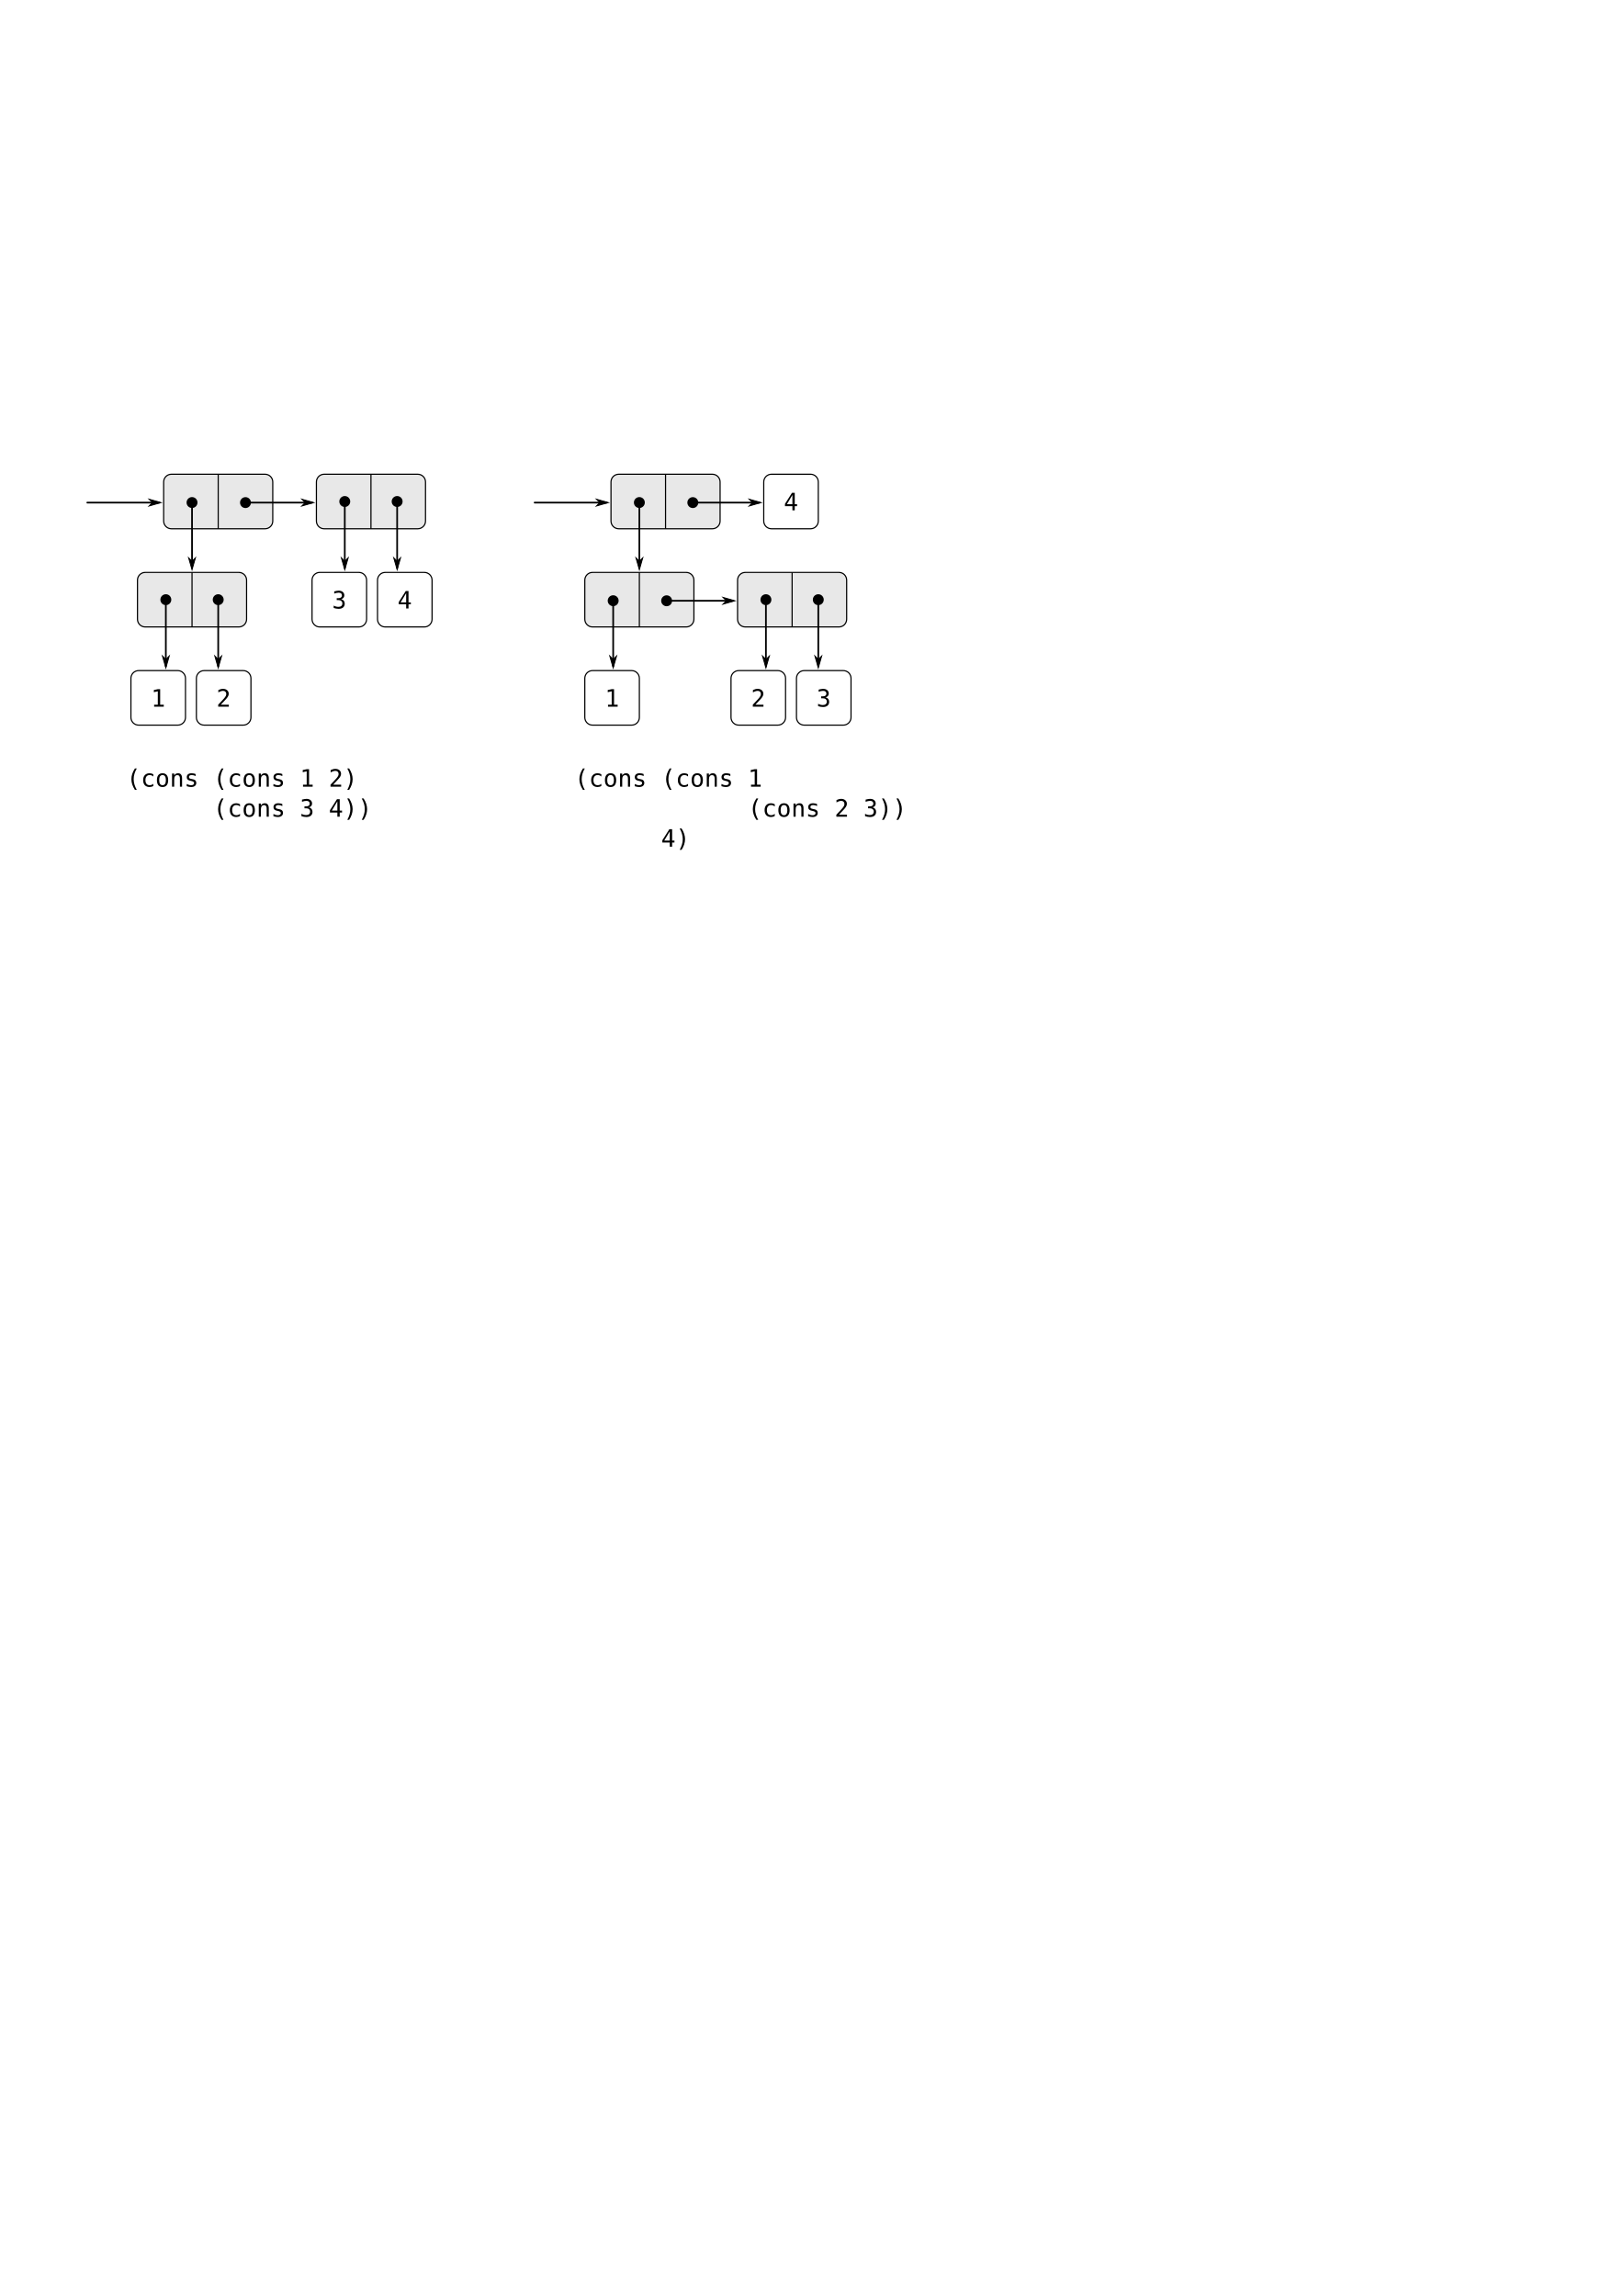
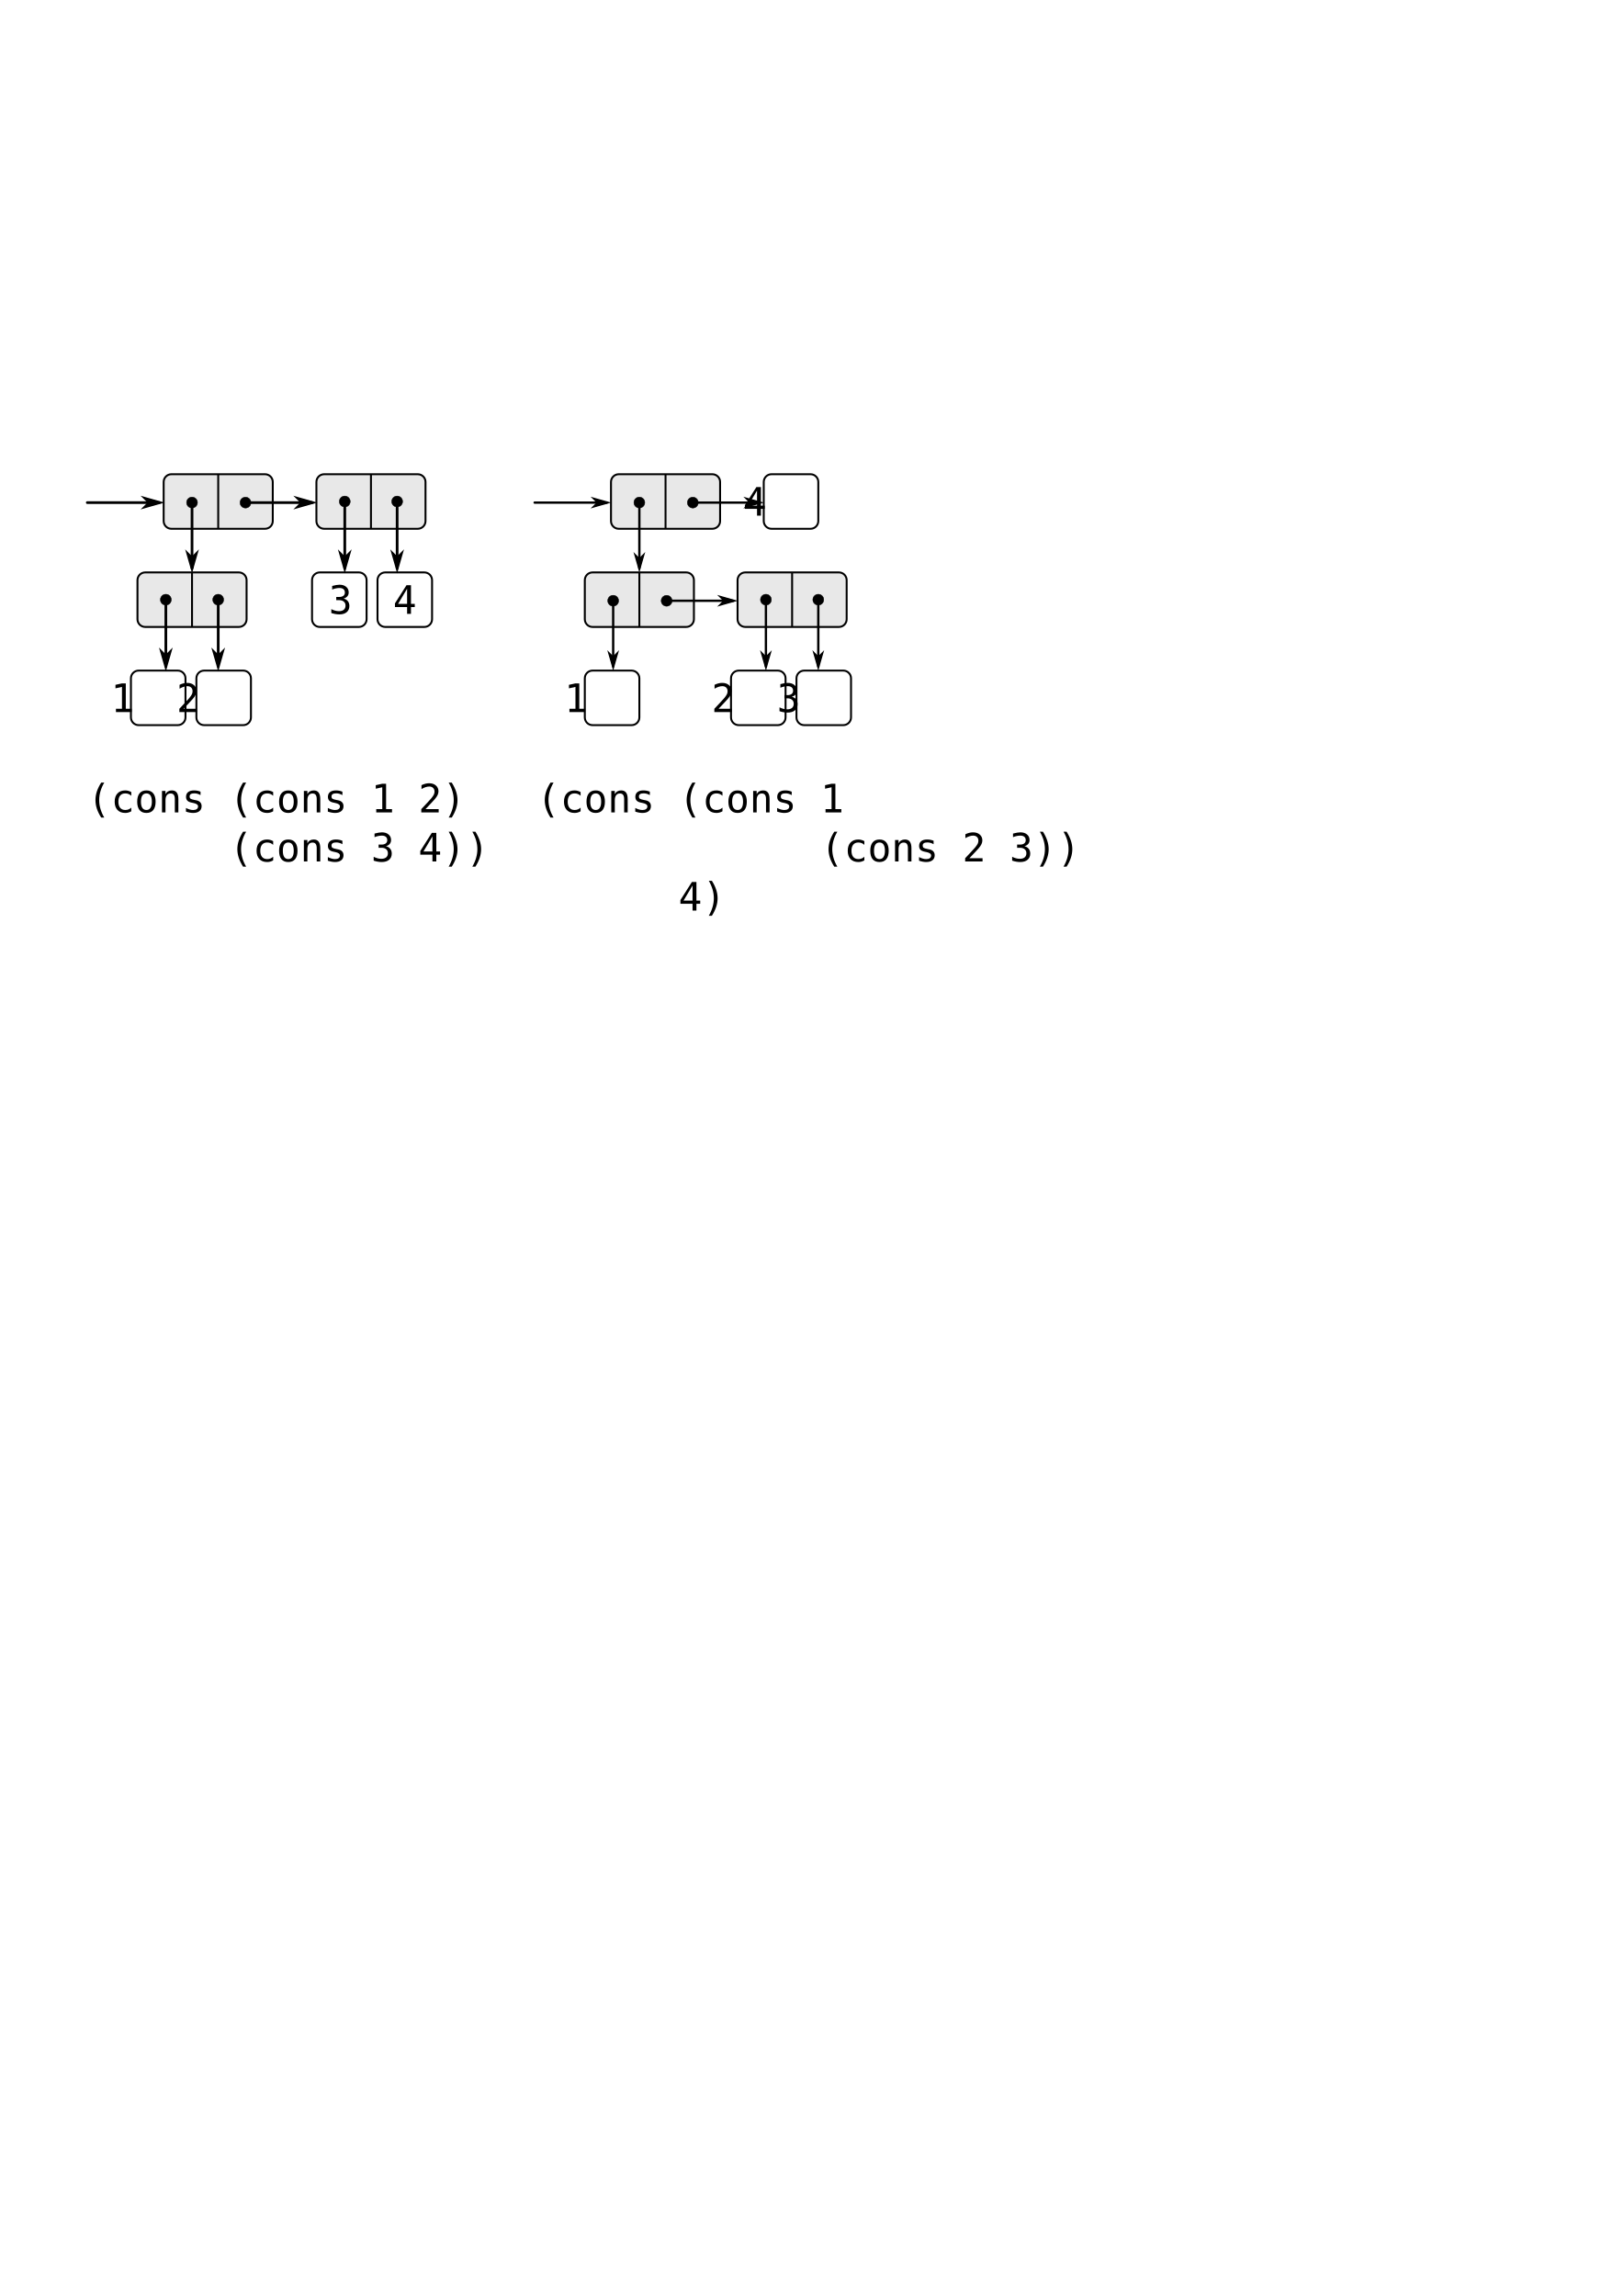
<svg xmlns="http://www.w3.org/2000/svg" width="744.094" height="1052.362" id="svg2" version="1.1" style="display:inline">
  <defs id="defs4">
    <marker orient="auto" refY="0" refX="0" id="Arrow1Mstart" style="overflow:visible">
      <path id="path4565" d="M 0,0 5,-5 -12.5,0 5,5 0,0 z" style="fill-rule:evenodd;stroke:#000000;stroke-width:1pt;marker-start:none" transform="matrix(0.4,0,0,0.4,4,0)" />
    </marker>
    <marker orient="auto" refY="0" refX="0" id="Arrow1Lstart" style="overflow:visible">
      <path id="path4559" d="M 0,0 5,-5 -12.5,0 5,5 0,0 z" style="fill-rule:evenodd;stroke:#000000;stroke-width:1pt;marker-start:none" transform="matrix(0.8,0,0,0.8,10,0)" />
    </marker>
    <marker orient="auto" refY="0" refX="0" id="Arrow1Mstart-0" style="overflow:visible">
      <path id="path4565-7" d="M 0,0 5,-5 -12.5,0 5,5 0,0 z" style="fill-rule:evenodd;stroke:#000000;stroke-width:1pt;marker-start:none" transform="matrix(0.4,0,0,0.4,4,0)" />
    </marker>
    <marker orient="auto" refY="0" refX="0" id="Arrow1Mstart-9" style="overflow:visible">
      <path id="path4565-6" d="M 0,0 5,-5 -12.5,0 5,5 0,0 z" style="fill-rule:evenodd;stroke:#000000;stroke-width:1pt;marker-start:none" transform="matrix(0.4,0,0,0.4,4,0)" />
    </marker>
    <marker orient="auto" refY="0" refX="0" id="Arrow1Mstart-2" style="overflow:visible">
      <path id="path4565-4" d="M 0,0 5,-5 -12.5,0 5,5 0,0 z" style="fill-rule:evenodd;stroke:#000000;stroke-width:1pt;marker-start:none" transform="matrix(0.4,0,0,0.4,4,0)" />
    </marker>
    <marker orient="auto" refY="0" refX="0" id="Arrow1Mstart-3" style="overflow:visible">
      <path id="path4565-2" d="M 0,0 5,-5 -12.5,0 5,5 0,0 z" style="fill-rule:evenodd;stroke:#000000;stroke-width:1pt;marker-start:none" transform="matrix(0.4,0,0,0.4,4,0)" />
    </marker>
    <marker orient="auto" refY="0" refX="0" id="marker3340" style="overflow:visible">
      <path id="path3342" d="M 0,0 5,-5 -12.5,0 5,5 0,0 z" style="fill-rule:evenodd;stroke:#000000;stroke-width:1pt;marker-start:none" transform="matrix(0.4,0,0,0.4,4,0)" />
    </marker>
    <marker orient="auto" refY="0" refX="0" id="marker3344" style="overflow:visible">
      <path id="path3346" d="M 0,0 5,-5 -12.5,0 5,5 0,0 z" style="fill-rule:evenodd;stroke:#000000;stroke-width:1pt;marker-start:none" transform="matrix(0.4,0,0,0.4,4,0)" />
    </marker>
    <marker orient="auto" refY="0" refX="0" id="Arrow1Mstart-6" style="overflow:visible">
      <path id="path4565-9" d="M 0,0 5,-5 -12.5,0 5,5 0,0 z" style="fill-rule:evenodd;stroke:#000000;stroke-width:1pt;marker-start:none" transform="matrix(0.4,0,0,0.4,4,0)" />
    </marker>
    <marker orient="auto" refY="0" refX="0" id="marker3411" style="overflow:visible">
      <path id="path3413" d="M 0,0 5,-5 -12.5,0 5,5 0,0 z" style="fill-rule:evenodd;stroke:#000000;stroke-width:1pt;marker-start:none" transform="matrix(0.4,0,0,0.4,4,0)" />
    </marker>
    <marker orient="auto" refY="0" refX="0" id="marker3415" style="overflow:visible">
      <path id="path3417" d="M 0,0 5,-5 -12.5,0 5,5 0,0 z" style="fill-rule:evenodd;stroke:#000000;stroke-width:1pt;marker-start:none" transform="matrix(0.4,0,0,0.4,4,0)" />
    </marker>
    <marker orient="auto" refY="0" refX="0" id="Arrow1Mstart-8" style="overflow:visible">
      <path id="path4565-95" d="M 0,0 5,-5 -12.5,0 5,5 0,0 z" style="fill-rule:evenodd;stroke:#000000;stroke-width:1pt;marker-start:none" transform="matrix(0.4,0,0,0.4,4,0)" />
    </marker>
    <marker orient="auto" refY="0" refX="0" id="marker3505" style="overflow:visible">
      <path id="path3507" d="M 0,0 5,-5 -12.5,0 5,5 0,0 z" style="fill-rule:evenodd;stroke:#000000;stroke-width:1pt;marker-start:none" transform="matrix(0.4,0,0,0.4,4,0)" />
    </marker>
    <marker orient="auto" refY="0" refX="0" id="marker3509" style="overflow:visible">
      <path id="path3511" d="M 0,0 5,-5 -12.5,0 5,5 0,0 z" style="fill-rule:evenodd;stroke:#000000;stroke-width:1pt;marker-start:none" transform="matrix(0.4,0,0,0.4,4,0)" />
    </marker>
    <marker orient="auto" refY="0" refX="0" id="Arrow1Mstart-88" style="overflow:visible">
      <path id="path4565-45" d="M 0,0 5,-5 -12.5,0 5,5 0,0 z" style="fill-rule:evenodd;stroke:#000000;stroke-width:1pt;marker-start:none" transform="matrix(0.4,0,0,0.4,4,0)" />
    </marker>
    <marker orient="auto" refY="0" refX="0" id="Arrow1Mstart-33" style="overflow:visible">
      <path id="path4565-46" d="M 0,0 5,-5 -12.5,0 5,5 0,0 z" style="fill-rule:evenodd;stroke:#000000;stroke-width:1pt;marker-start:none" transform="matrix(0.4,0,0,0.4,4,0)" />
    </marker>
    <marker orient="auto" refY="0" refX="0" id="marker3610" style="overflow:visible">
      <path id="path3612" d="M 0,0 5,-5 -12.5,0 5,5 0,0 z" style="fill-rule:evenodd;stroke:#000000;stroke-width:1pt;marker-start:none" transform="matrix(0.4,0,0,0.4,4,0)" />
    </marker>
    <marker orient="auto" refY="0" refX="0" id="Arrow1Mstart-27" style="overflow:visible">
      <path id="path4565-91" d="M 0,0 5,-5 -12.5,0 5,5 0,0 z" style="fill-rule:evenodd;stroke:#000000;stroke-width:1pt;marker-start:none" transform="matrix(0.4,0,0,0.4,4,0)" />
    </marker>
    <marker orient="auto" refY="0" refX="0" id="marker3686" style="overflow:visible">
      <path id="path3688" d="M 0,0 5,-5 -12.5,0 5,5 0,0 z" style="fill-rule:evenodd;stroke:#000000;stroke-width:1pt;marker-start:none" transform="matrix(0.4,0,0,0.4,4,0)" />
    </marker>
    <marker orient="auto" refY="0" refX="0" id="marker3690" style="overflow:visible">
      <path id="path3692" d="M 0,0 5,-5 -12.5,0 5,5 0,0 z" style="fill-rule:evenodd;stroke:#000000;stroke-width:1pt;marker-start:none" transform="matrix(0.4,0,0,0.4,4,0)" />
    </marker>
    <marker orient="auto" refY="0" refX="0" id="Arrow1Mstart-1" style="overflow:visible">
      <path id="path4565-26" d="M 0,0 5,-5 -12.5,0 5,5 0,0 z" style="fill-rule:evenodd;stroke:#000000;stroke-width:1pt;marker-start:none" transform="matrix(0.4,0,0,0.4,4,0)" />
    </marker>
    <marker orient="auto" refY="0" refX="0" id="marker3750" style="overflow:visible">
      <path id="path3752" d="M 0,0 5,-5 -12.5,0 5,5 0,0 z" style="fill-rule:evenodd;stroke:#000000;stroke-width:1pt;marker-start:none" transform="matrix(0.4,0,0,0.4,4,0)" />
    </marker>
  </defs>
  <g id="layer5">
-     <rect style="fill:#e8e8e8;fill-opacity:1;stroke:#000000;stroke-width:0.531;stroke-linecap:round;stroke-linejoin:round;stroke-miterlimit:4;stroke-opacity:1;stroke-dasharray:none;stroke-dashoffset:0;display:inline" id="rect3794-7-1-0" width="50" height="25" x="75" y="217.362" rx="3.543" ry="3.543" />
-     <rect style="fill:#e8e8e8;fill-opacity:1;stroke:#000000;stroke-width:0.531;stroke-linecap:round;stroke-linejoin:round;stroke-miterlimit:4;stroke-opacity:1;stroke-dasharray:none;stroke-dashoffset:0;display:inline" id="rect3794-7-1-0-3" width="50" height="25" x="280" y="217.362" rx="3.543" ry="3.543" />
-     <rect style="display:inline;fill:#e8e8e8;fill-opacity:1;stroke:#000000;stroke-width:0.531;stroke-linecap:round;stroke-linejoin:round;stroke-miterlimit:4;stroke-opacity:1;stroke-dasharray:none;stroke-dashoffset:0" id="rect3794-7-1-0-0" width="50" height="25" x="145" y="217.362" rx="3.543" ry="3.543" />
-     <rect style="display:inline;fill:#e8e8e8;fill-opacity:1;stroke:#000000;stroke-width:0.531;stroke-linecap:round;stroke-linejoin:round;stroke-miterlimit:4;stroke-opacity:1;stroke-dasharray:none;stroke-dashoffset:0" id="rect3794-7-1-0-0-6" width="50" height="25" x="63" y="262.362" rx="3.543" ry="3.543" />
-     <rect style="display:inline;fill:none;stroke:#000000;stroke-width:0.531;stroke-linecap:round;stroke-linejoin:round;stroke-miterlimit:4;stroke-opacity:1;stroke-dasharray:none;stroke-dashoffset:0" id="rect3794-77-9-8-4" width="25" height="25" x="143" y="262.362" rx="3.543" ry="3.543" />
-     <rect style="display:inline;fill:none;stroke:#000000;stroke-width:0.531;stroke-linecap:round;stroke-linejoin:round;stroke-miterlimit:4;stroke-opacity:1;stroke-dasharray:none;stroke-dashoffset:0" id="rect3794-77-9-48" width="25" height="25" x="173" y="262.362" rx="3.543" ry="3.543" />
-     <rect style="display:inline;fill:none;stroke:#000000;stroke-width:0.531;stroke-linecap:round;stroke-linejoin:round;stroke-miterlimit:4;stroke-opacity:1;stroke-dasharray:none;stroke-dashoffset:0" id="rect3794-77-9-4-6" width="25" height="25" x="60" y="307.362" rx="3.543" ry="3.543" />
-     <rect style="display:inline;fill:none;stroke:#000000;stroke-width:0.531;stroke-linecap:round;stroke-linejoin:round;stroke-miterlimit:4;stroke-opacity:1;stroke-dasharray:none;stroke-dashoffset:0" id="rect3794-77-9-5-4" width="25" height="25" x="90" y="307.362" rx="3.543" ry="3.543" />
-     <rect style="display:inline;fill:none;stroke:#000000;stroke-width:0.531;stroke-linecap:round;stroke-linejoin:round;stroke-miterlimit:4;stroke-opacity:1;stroke-dasharray:none;stroke-dashoffset:0" id="rect3794-77-9" width="25" height="25" x="350" y="217.362" rx="3.543" ry="3.543" />
-     <rect style="display:inline;fill:#e8e8e8;fill-opacity:1;stroke:#000000;stroke-width:0.531;stroke-linecap:round;stroke-linejoin:round;stroke-miterlimit:4;stroke-opacity:1;stroke-dasharray:none;stroke-dashoffset:0" id="rect3794-7-1-0-6" width="50" height="25" x="268" y="262.362" rx="3.543" ry="3.543" />
-     <rect style="display:inline;fill:#e8e8e8;fill-opacity:1;stroke:#000000;stroke-width:0.531;stroke-linecap:round;stroke-linejoin:round;stroke-miterlimit:4;stroke-opacity:1;stroke-dasharray:none;stroke-dashoffset:0" id="rect3794-7-1-0-0-5" width="50" height="25" x="338" y="262.362" rx="3.543" ry="3.543" />
-     <rect style="display:inline;fill:none;stroke:#000000;stroke-width:0.531;stroke-linecap:round;stroke-linejoin:round;stroke-miterlimit:4;stroke-opacity:1;stroke-dasharray:none;stroke-dashoffset:0" id="rect3794-77-9-4" width="25" height="25" x="268" y="307.362" rx="3.543" ry="3.543" />
-     <rect style="display:inline;fill:none;stroke:#000000;stroke-width:0.531;stroke-linecap:round;stroke-linejoin:round;stroke-miterlimit:4;stroke-opacity:1;stroke-dasharray:none;stroke-dashoffset:0" id="rect3794-77-9-5" width="25" height="25" x="335" y="307.362" rx="3.543" ry="3.543" />
-     <rect style="display:inline;fill:none;stroke:#000000;stroke-width:0.531;stroke-linecap:round;stroke-linejoin:round;stroke-miterlimit:4;stroke-opacity:1;stroke-dasharray:none;stroke-dashoffset:0" id="rect3794-77-9-8" width="25" height="25" x="365" y="307.362" rx="3.543" ry="3.543" />
+     <rect style="fill:#e8e8e8;fill-opacity:1;stroke:#000000;stroke-width:0.886;stroke-linecap:round;stroke-linejoin:round;stroke-miterlimit:4;stroke-opacity:1;stroke-dasharray:none;stroke-dashoffset:0;display:inline" id="rect3794-7-1-0" width="50" height="25" x="75" y="217.362" rx="3.543" ry="3.543" />
+     <rect style="fill:#e8e8e8;fill-opacity:1;stroke:#000000;stroke-width:0.886;stroke-linecap:round;stroke-linejoin:round;stroke-miterlimit:4;stroke-opacity:1;stroke-dasharray:none;stroke-dashoffset:0;display:inline" id="rect3794-7-1-0-3" width="50" height="25" x="280" y="217.362" rx="3.543" ry="3.543" />
+     <rect style="display:inline;fill:#e8e8e8;fill-opacity:1;stroke:#000000;stroke-width:0.886;stroke-linecap:round;stroke-linejoin:round;stroke-miterlimit:4;stroke-opacity:1;stroke-dasharray:none;stroke-dashoffset:0" id="rect3794-7-1-0-0" width="50" height="25" x="145" y="217.362" rx="3.543" ry="3.543" />
+     <rect style="display:inline;fill:#e8e8e8;fill-opacity:1;stroke:#000000;stroke-width:0.886;stroke-linecap:round;stroke-linejoin:round;stroke-miterlimit:4;stroke-opacity:1;stroke-dasharray:none;stroke-dashoffset:0" id="rect3794-7-1-0-0-6" width="50" height="25" x="63" y="262.362" rx="3.543" ry="3.543" />
+     <rect style="display:inline;fill:none;stroke:#000000;stroke-width:0.886;stroke-linecap:round;stroke-linejoin:round;stroke-miterlimit:4;stroke-opacity:1;stroke-dasharray:none;stroke-dashoffset:0" id="rect3794-77-9-8-4" width="25" height="25" x="143" y="262.362" rx="3.543" ry="3.543" />
+     <rect style="display:inline;fill:none;stroke:#000000;stroke-width:0.886;stroke-linecap:round;stroke-linejoin:round;stroke-miterlimit:4;stroke-opacity:1;stroke-dasharray:none;stroke-dashoffset:0" id="rect3794-77-9-48" width="25" height="25" x="173" y="262.362" rx="3.543" ry="3.543" />
+     <rect style="display:inline;fill:none;stroke:#000000;stroke-width:0.886;stroke-linecap:round;stroke-linejoin:round;stroke-miterlimit:4;stroke-opacity:1;stroke-dasharray:none;stroke-dashoffset:0" id="rect3794-77-9-4-6" width="25" height="25" x="60" y="307.362" rx="3.543" ry="3.543" />
+     <rect style="display:inline;fill:none;stroke:#000000;stroke-width:0.886;stroke-linecap:round;stroke-linejoin:round;stroke-miterlimit:4;stroke-opacity:1;stroke-dasharray:none;stroke-dashoffset:0" id="rect3794-77-9-5-4" width="25" height="25" x="90" y="307.362" rx="3.543" ry="3.543" />
+     <rect style="display:inline;fill:none;stroke:#000000;stroke-width:0.886;stroke-linecap:round;stroke-linejoin:round;stroke-miterlimit:4;stroke-opacity:1;stroke-dasharray:none;stroke-dashoffset:0" id="rect3794-77-9" width="25" height="25" x="350" y="217.362" rx="3.543" ry="3.543" />
+     <rect style="display:inline;fill:#e8e8e8;fill-opacity:1;stroke:#000000;stroke-width:0.886;stroke-linecap:round;stroke-linejoin:round;stroke-miterlimit:4;stroke-opacity:1;stroke-dasharray:none;stroke-dashoffset:0" id="rect3794-7-1-0-6" width="50" height="25" x="268" y="262.362" rx="3.543" ry="3.543" />
+     <rect style="display:inline;fill:#e8e8e8;fill-opacity:1;stroke:#000000;stroke-width:0.886;stroke-linecap:round;stroke-linejoin:round;stroke-miterlimit:4;stroke-opacity:1;stroke-dasharray:none;stroke-dashoffset:0" id="rect3794-7-1-0-0-5" width="50" height="25" x="338" y="262.362" rx="3.543" ry="3.543" />
+     <rect style="display:inline;fill:none;stroke:#000000;stroke-width:0.886;stroke-linecap:round;stroke-linejoin:round;stroke-miterlimit:4;stroke-opacity:1;stroke-dasharray:none;stroke-dashoffset:0" id="rect3794-77-9-4" width="25" height="25" x="268" y="307.362" rx="3.543" ry="3.543" />
+     <rect style="display:inline;fill:none;stroke:#000000;stroke-width:0.886;stroke-linecap:round;stroke-linejoin:round;stroke-miterlimit:4;stroke-opacity:1;stroke-dasharray:none;stroke-dashoffset:0" id="rect3794-77-9-5" width="25" height="25" x="335" y="307.362" rx="3.543" ry="3.543" />
+     <rect style="display:inline;fill:none;stroke:#000000;stroke-width:0.886;stroke-linecap:round;stroke-linejoin:round;stroke-miterlimit:4;stroke-opacity:1;stroke-dasharray:none;stroke-dashoffset:0" id="rect3794-77-9-8" width="25" height="25" x="365" y="307.362" rx="3.543" ry="3.543" />
  </g>
  <g id="layer2" style="display:inline">
-     <path transform="translate(-29.5,145.4726)" style="fill:#000000;fill-opacity:1;stroke:#000000;stroke-width:0;stroke-linecap:round;stroke-linejoin:round;stroke-miterlimit:4;stroke-opacity:1;stroke-dasharray:none;stroke-dashoffset:0;display:inline" id="path4491-4-7" d="m 120,84.862 a 2.5,2.5 0 1 1 -5,0 2.5,2.5 0 1 1 5,0 z" />
-     <path transform="translate(-5,145.5)" style="fill:#000000;fill-opacity:1;stroke:#000000;stroke-width:0;stroke-linecap:round;stroke-linejoin:round;stroke-miterlimit:4;stroke-opacity:1;stroke-dasharray:none;stroke-dashoffset:0;display:inline" id="path4491-44-0" d="m 120,84.862 a 2.5,2.5 0 1 1 -5,0 2.5,2.5 0 1 1 5,0 z" />
-     <path style="fill:none;stroke:#000000;stroke-width:0.78;stroke-linecap:round;stroke-linejoin:round;stroke-miterlimit:4;stroke-opacity:1;stroke-dasharray:none;marker-start:url(#Arrow1Mstart);display:inline" d="m 88,260.362 0,-28" id="path4554-5-0" />
-     <path style="fill:none;stroke:#000000;stroke-width:0.78;stroke-linecap:round;stroke-linejoin:round;stroke-miterlimit:4;stroke-opacity:1;stroke-dasharray:none;marker-start:url(#Arrow1Mstart);display:inline" d="m 143,230.362 -28,0" id="path4554-5-2-3" />
-     <path style="fill:none;stroke:#000000;stroke-width:0.78;stroke-linecap:round;stroke-linejoin:round;stroke-miterlimit:4;stroke-opacity:1;stroke-dasharray:none;marker-start:url(#Arrow1Mstart);display:inline" d="m 73,230.362 -33,0" id="path4554-9-4" />
-     <path style="display:inline;fill:none;stroke:#000000;stroke-width:0.78;stroke-linecap:round;stroke-linejoin:round;stroke-miterlimit:4;stroke-opacity:1;stroke-dasharray:none;marker-start:url(#Arrow1Mstart)" d="m 182,260.362 0,-28" id="path4554-5-0-2-6" />
-     <path style="display:inline;fill:none;stroke:#000000;stroke-width:0.78;stroke-linecap:round;stroke-linejoin:round;stroke-miterlimit:4;stroke-opacity:1;stroke-dasharray:none;marker-start:url(#Arrow1Mstart)" d="m 158,260.362 0,-28" id="path4554-5-0-2" />
-     <path style="display:inline;fill:none;stroke:#000000;stroke-width:0.78;stroke-linecap:round;stroke-linejoin:round;stroke-miterlimit:4;stroke-opacity:1;stroke-dasharray:none;marker-start:url(#Arrow1Mstart)" d="m 76,305.362 0,-28" id="path4554-5-0-2-2" />
-     <path style="display:inline;fill:none;stroke:#000000;stroke-width:0.78;stroke-linecap:round;stroke-linejoin:round;stroke-miterlimit:4;stroke-opacity:1;stroke-dasharray:none;marker-start:url(#Arrow1Mstart)" d="m 100,305.362 0,-28" id="path4554-5-0-2-6-9" />
-     <path style="display:inline;fill:none;stroke:#000000;stroke-width:0.78;stroke-linecap:round;stroke-linejoin:round;stroke-miterlimit:4;stroke-opacity:1;stroke-dasharray:none;marker-start:url(#Arrow1Mstart)" d="m 293,260.362 0,-28" id="path4554-5-0-9" />
-     <path style="display:inline;fill:none;stroke:#000000;stroke-width:0.78;stroke-linecap:round;stroke-linejoin:round;stroke-miterlimit:4;stroke-opacity:1;stroke-dasharray:none;marker-start:url(#Arrow1Mstart)" d="m 348,230.362 -28,0" id="path4554-5-2-3-8" />
-     <path style="display:inline;fill:none;stroke:#000000;stroke-width:0.78;stroke-linecap:round;stroke-linejoin:round;stroke-miterlimit:4;stroke-opacity:1;stroke-dasharray:none;marker-start:url(#Arrow1Mstart)" d="m 278,230.362 -33,0" id="path4554-9-4-6" />
-     <path style="display:inline;fill:none;stroke:#000000;stroke-width:0.531;stroke-linecap:butt;stroke-linejoin:miter;stroke-miterlimit:4;stroke-opacity:1;stroke-dasharray:none" d="m 305,217.362 0,25" id="path4405-1-3-3" />
-     <path style="display:inline;fill:none;stroke:#000000;stroke-width:0.531;stroke-linecap:butt;stroke-linejoin:miter;stroke-miterlimit:4;stroke-opacity:1;stroke-dasharray:none" d="m 170,217.362 0,25" id="path4405-1-3-8" />
-     <path style="display:inline;fill:none;stroke:#000000;stroke-width:0.531;stroke-linecap:butt;stroke-linejoin:miter;stroke-miterlimit:4;stroke-opacity:1;stroke-dasharray:none" d="m 100,217.362 0,25" id="path4405-1-3" />
-     <path style="display:inline;fill:none;stroke:#000000;stroke-width:0.531;stroke-linecap:butt;stroke-linejoin:miter;stroke-miterlimit:4;stroke-opacity:1;stroke-dasharray:none" d="m 88,262.362 0,25" id="path4405-1-3-8-1" />
-     <path style="display:inline;fill:none;stroke:#000000;stroke-width:0.531;stroke-linecap:butt;stroke-linejoin:miter;stroke-miterlimit:4;stroke-opacity:1;stroke-dasharray:none" d="m 293,262.362 0,25" id="path4405-1-3-84" />
-     <path style="display:inline;fill:none;stroke:#000000;stroke-width:0.531;stroke-linecap:butt;stroke-linejoin:miter;stroke-miterlimit:4;stroke-opacity:1;stroke-dasharray:none" d="m 363,262.362 0,25" id="path4405-1-3-8-6" />
-     <path style="display:inline;fill:none;stroke:#000000;stroke-width:0.78;stroke-linecap:round;stroke-linejoin:round;stroke-miterlimit:4;stroke-opacity:1;stroke-dasharray:none;marker-start:url(#Arrow1Mstart)" d="m 281,305.362 0,-28" id="path4554-5-0-7" />
-     <path style="display:inline;fill:none;stroke:#000000;stroke-width:0.78;stroke-linecap:round;stroke-linejoin:round;stroke-miterlimit:4;stroke-opacity:1;stroke-dasharray:none;marker-start:url(#Arrow1Mstart)" d="m 336,275.362 -28,0" id="path4554-5-2-3-2" />
-     <path style="display:inline;fill:none;stroke:#000000;stroke-width:0.78;stroke-linecap:round;stroke-linejoin:round;stroke-miterlimit:4;stroke-opacity:1;stroke-dasharray:none;marker-start:url(#Arrow1Mstart)" d="m 351,305.362 0,-28" id="path4554-5-0-2-26" />
-     <path style="display:inline;fill:none;stroke:#000000;stroke-width:0.78;stroke-linecap:round;stroke-linejoin:round;stroke-miterlimit:4;stroke-opacity:1;stroke-dasharray:none;marker-start:url(#Arrow1Mstart)" d="m 375,305.362 0,-28" id="path4554-5-0-2-6-91" />
+     <path transform="translate(-29.5,145.4726)" style="fill:#000000;fill-opacity:1;stroke:#000000;stroke-width:0.2;stroke-linecap:round;stroke-linejoin:round;stroke-miterlimit:4;stroke-opacity:1;stroke-dasharray:none;stroke-dashoffset:0;display:inline" id="path4491-4-7" d="m 120,84.862 a 2.5,2.5 0 1 1 -5,0 2.5,2.5 0 1 1 5,0 z" />
+     <path transform="translate(-5,145.5)" style="fill:#000000;fill-opacity:1;stroke:#000000;stroke-width:0.2;stroke-linecap:round;stroke-linejoin:round;stroke-miterlimit:4;stroke-opacity:1;stroke-dasharray:none;stroke-dashoffset:0;display:inline" id="path4491-44-0" d="m 120,84.862 a 2.5,2.5 0 1 1 -5,0 2.5,2.5 0 1 1 5,0 z" />
+     <path style="fill:none;stroke:#000000;stroke-width:1.24;stroke-linecap:round;stroke-linejoin:round;stroke-miterlimit:4;stroke-opacity:1;stroke-dasharray:none;marker-start:url(#Arrow1Mstart);display:inline" d="m 88,260.362 0,-28" id="path4554-5-0" />
+     <path style="fill:none;stroke:#000000;stroke-width:1.24;stroke-linecap:round;stroke-linejoin:round;stroke-miterlimit:4;stroke-opacity:1;stroke-dasharray:none;marker-start:url(#Arrow1Mstart);display:inline" d="m 143,230.362 -28,0" id="path4554-5-2-3" />
+     <path style="fill:none;stroke:#000000;stroke-width:1.24;stroke-linecap:round;stroke-linejoin:round;stroke-miterlimit:4;stroke-opacity:1;stroke-dasharray:none;marker-start:url(#Arrow1Mstart);display:inline" d="m 73,230.362 -33,0" id="path4554-9-4" />
+     <path style="display:inline;fill:none;stroke:#000000;stroke-width:1.24;stroke-linecap:round;stroke-linejoin:round;stroke-miterlimit:4;stroke-opacity:1;stroke-dasharray:none;marker-start:url(#Arrow1Mstart)" d="m 182,260.362 0,-28" id="path4554-5-0-2-6" />
+     <path style="display:inline;fill:none;stroke:#000000;stroke-width:1.24;stroke-linecap:round;stroke-linejoin:round;stroke-miterlimit:4;stroke-opacity:1;stroke-dasharray:none;marker-start:url(#Arrow1Mstart)" d="m 158,260.362 0,-28" id="path4554-5-0-2" />
+     <path style="display:inline;fill:none;stroke:#000000;stroke-width:1.24;stroke-linecap:round;stroke-linejoin:round;stroke-miterlimit:4;stroke-opacity:1;stroke-dasharray:none;marker-start:url(#Arrow1Mstart)" d="m 76,305.362 0,-28" id="path4554-5-0-2-2" />
+     <path style="display:inline;fill:none;stroke:#000000;stroke-width:1.24;stroke-linecap:round;stroke-linejoin:round;stroke-miterlimit:4;stroke-opacity:1;stroke-dasharray:none;marker-start:url(#Arrow1Mstart)" d="m 100,305.362 0,-28" id="path4554-5-0-2-6-9" />
+     <path style="display:inline;fill:none;stroke:#000000;stroke-width:1.063;stroke-linecap:round;stroke-linejoin:round;stroke-miterlimit:4;stroke-opacity:1;stroke-dasharray:none;marker-start:url(#Arrow1Mstart)" d="m 293,260.362 0,-28" id="path4554-5-0-9" />
+     <path style="display:inline;fill:none;stroke:#000000;stroke-width:1.063;stroke-linecap:round;stroke-linejoin:round;stroke-miterlimit:4;stroke-opacity:1;stroke-dasharray:none;marker-start:url(#Arrow1Mstart)" d="m 348,230.362 -28,0" id="path4554-5-2-3-8" />
+     <path style="display:inline;fill:none;stroke:#000000;stroke-width:1.063;stroke-linecap:round;stroke-linejoin:round;stroke-miterlimit:4;stroke-opacity:1;stroke-dasharray:none;marker-start:url(#Arrow1Mstart)" d="m 278,230.362 -33,0" id="path4554-9-4-6" />
+     <path style="display:inline;fill:none;stroke:#000000;stroke-width:0.886;stroke-linecap:butt;stroke-linejoin:miter;stroke-miterlimit:4;stroke-opacity:1;stroke-dasharray:none" d="m 305,217.362 0,25" id="path4405-1-3-3" />
+     <path style="display:inline;fill:none;stroke:#000000;stroke-width:0.886;stroke-linecap:butt;stroke-linejoin:miter;stroke-miterlimit:4;stroke-opacity:1;stroke-dasharray:none" d="m 170,217.362 0,25" id="path4405-1-3-8" />
+     <path style="display:inline;fill:none;stroke:#000000;stroke-width:0.886;stroke-linecap:butt;stroke-linejoin:miter;stroke-miterlimit:4;stroke-opacity:1;stroke-dasharray:none" d="m 100,217.362 0,25" id="path4405-1-3" />
+     <path style="display:inline;fill:none;stroke:#000000;stroke-width:0.886;stroke-linecap:butt;stroke-linejoin:miter;stroke-miterlimit:4;stroke-opacity:1;stroke-dasharray:none" d="m 88,262.362 0,25" id="path4405-1-3-8-1" />
+     <path style="display:inline;fill:none;stroke:#000000;stroke-width:0.886;stroke-linecap:butt;stroke-linejoin:miter;stroke-miterlimit:4;stroke-opacity:1;stroke-dasharray:none" d="m 293,262.362 0,25" id="path4405-1-3-84" />
+     <path style="display:inline;fill:none;stroke:#000000;stroke-width:0.886;stroke-linecap:butt;stroke-linejoin:miter;stroke-miterlimit:4;stroke-opacity:1;stroke-dasharray:none" d="m 363,262.362 0,25" id="path4405-1-3-8-6" />
+     <path style="display:inline;fill:none;stroke:#000000;stroke-width:1.063;stroke-linecap:round;stroke-linejoin:round;stroke-miterlimit:4;stroke-opacity:1;stroke-dasharray:none;marker-start:url(#Arrow1Mstart)" d="m 281,305.362 0,-28" id="path4554-5-0-7" />
+     <path style="display:inline;fill:none;stroke:#000000;stroke-width:1.063;stroke-linecap:round;stroke-linejoin:round;stroke-miterlimit:4;stroke-opacity:1;stroke-dasharray:none;marker-start:url(#Arrow1Mstart)" d="m 336,275.362 -28,0" id="path4554-5-2-3-2" />
+     <path style="display:inline;fill:none;stroke:#000000;stroke-width:1.063;stroke-linecap:round;stroke-linejoin:round;stroke-miterlimit:4;stroke-opacity:1;stroke-dasharray:none;marker-start:url(#Arrow1Mstart)" d="m 351,305.362 0,-28" id="path4554-5-0-2-26" />
+     <path style="display:inline;fill:none;stroke:#000000;stroke-width:1.063;stroke-linecap:round;stroke-linejoin:round;stroke-miterlimit:4;stroke-opacity:1;stroke-dasharray:none;marker-start:url(#Arrow1Mstart)" d="m 375,305.362 0,-28" id="path4554-5-0-2-6-91" />
  </g>
  <g id="layer3" style="display:inline">
-     <path transform="translate(175.5,145.4726)" style="fill:#000000;fill-opacity:1;stroke:#000000;stroke-width:0;stroke-linecap:round;stroke-linejoin:round;stroke-miterlimit:4;stroke-opacity:1;stroke-dasharray:none;stroke-dashoffset:0;display:inline" id="path4491-4-7-3" d="m 120,84.862 a 2.5,2.5 0 1 1 -5,0 2.5,2.5 0 1 1 5,0 z" />
-     <path transform="translate(200,145.5)" style="fill:#000000;fill-opacity:1;stroke:#000000;stroke-width:0;stroke-linecap:round;stroke-linejoin:round;stroke-miterlimit:4;stroke-opacity:1;stroke-dasharray:none;stroke-dashoffset:0;display:inline" id="path4491-44-0-7" d="m 120,84.862 a 2.5,2.5 0 1 1 -5,0 2.5,2.5 0 1 1 5,0 z" />
-     <path transform="translate(163.5,190.4726)" style="fill:#000000;fill-opacity:1;stroke:#000000;stroke-width:0;stroke-linecap:round;stroke-linejoin:round;stroke-miterlimit:4;stroke-opacity:1;stroke-dasharray:none;stroke-dashoffset:0;display:inline" id="path4491-4-7-6" d="m 120,84.862 a 2.5,2.5 0 1 1 -5,0 2.5,2.5 0 1 1 5,0 z" />
-     <path transform="translate(188,190.5)" style="fill:#000000;fill-opacity:1;stroke:#000000;stroke-width:0;stroke-linecap:round;stroke-linejoin:round;stroke-miterlimit:4;stroke-opacity:1;stroke-dasharray:none;stroke-dashoffset:0;display:inline" id="path4491-44-0-6" d="m 120,84.862 a 2.5,2.5 0 1 1 -5,0 2.5,2.5 0 1 1 5,0 z" />
-     <text xml:space="preserve" style="font-size:11px;font-style:normal;font-variant:normal;font-weight:normal;font-stretch:normal;line-height:125%;letter-spacing:0px;word-spacing:0px;fill:#000000;fill-opacity:1;stroke:none;font-family:DejaVu Sans Mono;-inkscape-font-specification:DejaVu Sans Mono" x="277.179" y="323.898" id="text3007-0-2">
-       <tspan id="tspan3009-8-5" x="277.179" y="323.898" style="font-weight:normal;-inkscape-font-specification:DejaVu Sans Mono">1</tspan>
+     <path transform="translate(175.5,145.4726)" style="fill:#000000;fill-opacity:1;stroke:#000000;stroke-width:0.2;stroke-linecap:round;stroke-linejoin:round;stroke-miterlimit:4;stroke-opacity:1;stroke-dasharray:none;stroke-dashoffset:0;display:inline" id="path4491-4-7-3" d="m 120,84.862 a 2.5,2.5 0 1 1 -5,0 2.5,2.5 0 1 1 5,0 z" />
+     <path transform="translate(200,145.5)" style="fill:#000000;fill-opacity:1;stroke:#000000;stroke-width:0.2;stroke-linecap:round;stroke-linejoin:round;stroke-miterlimit:4;stroke-opacity:1;stroke-dasharray:none;stroke-dashoffset:0;display:inline" id="path4491-44-0-7" d="m 120,84.862 a 2.5,2.5 0 1 1 -5,0 2.5,2.5 0 1 1 5,0 z" />
+     <path transform="translate(163.5,190.4726)" style="fill:#000000;fill-opacity:1;stroke:#000000;stroke-width:0.2;stroke-linecap:round;stroke-linejoin:round;stroke-miterlimit:4;stroke-opacity:1;stroke-dasharray:none;stroke-dashoffset:0;display:inline" id="path4491-4-7-6" d="m 120,84.862 a 2.5,2.5 0 1 1 -5,0 2.5,2.5 0 1 1 5,0 z" />
+     <path transform="translate(188,190.5)" style="fill:#000000;fill-opacity:1;stroke:#000000;stroke-width:0.2;stroke-linecap:round;stroke-linejoin:round;stroke-miterlimit:4;stroke-opacity:1;stroke-dasharray:none;stroke-dashoffset:0;display:inline" id="path4491-44-0-6" d="m 120,84.862 a 2.5,2.5 0 1 1 -5,0 2.5,2.5 0 1 1 5,0 z" />
+     <text xml:space="preserve" style="font-size:11px;font-style:normal;font-variant:normal;font-weight:normal;font-stretch:normal;text-align:center;line-height:125%;letter-spacing:0px;word-spacing:0px;text-anchor:middle;fill:#000000;fill-opacity:1;stroke:none;font-family:DejaVu Sans Mono;-inkscape-font-specification:DejaVu Sans Mono" x="280.554" y="326.362" id="text3007-0-2">
+       <tspan id="tspan3009-8-5" x="280.554" y="326.362" style="font-size:18px;font-weight:normal;text-align:center;text-anchor:middle;-inkscape-font-specification:DejaVu Sans Mono">1</tspan>
    </text>
-     <text xml:space="preserve" style="font-size:11px;font-style:normal;font-variant:normal;font-weight:normal;font-stretch:normal;line-height:125%;letter-spacing:0px;word-spacing:0px;fill:#000000;fill-opacity:1;stroke:none;font-family:DejaVu Sans Mono;-inkscape-font-specification:DejaVu Sans Mono" x="359.179" y="233.898" id="text3007-0">
-       <tspan id="tspan3009-8" x="359.179" y="233.898" style="font-weight:normal;-inkscape-font-specification:DejaVu Sans Mono">4</tspan>
+     <text xml:space="preserve" style="font-size:11px;font-style:normal;font-variant:normal;font-weight:normal;font-stretch:normal;text-align:center;line-height:125%;letter-spacing:0px;word-spacing:0px;text-anchor:middle;fill:#000000;fill-opacity:1;stroke:none;font-family:DejaVu Sans Mono;-inkscape-font-specification:DejaVu Sans Mono" x="362.446" y="236.362" id="text3007-0">
+       <tspan id="tspan3009-8" x="362.446" y="236.362" style="font-size:18px;font-weight:normal;text-align:center;text-anchor:middle;-inkscape-font-specification:DejaVu Sans Mono">4</tspan>
    </text>
-     <path transform="translate(233.5,190)" style="fill:#000000;fill-opacity:1;stroke:#000000;stroke-width:0;stroke-linecap:round;stroke-linejoin:round;stroke-miterlimit:4;stroke-opacity:1;stroke-dasharray:none;stroke-dashoffset:0;display:inline" id="path4491-4-7-37-2" d="m 120,84.862 a 2.5,2.5 0 1 1 -5,0 2.5,2.5 0 1 1 5,0 z" />
-     <path transform="translate(257.5,190)" style="fill:#000000;fill-opacity:1;stroke:#000000;stroke-width:0;stroke-linecap:round;stroke-linejoin:round;stroke-miterlimit:4;stroke-opacity:1;stroke-dasharray:none;stroke-dashoffset:0;display:inline" id="path4491-44-0-8-5" d="m 120,84.862 a 2.5,2.5 0 1 1 -5,0 2.5,2.5 0 1 1 5,0 z" />
-     <text xml:space="preserve" style="font-size:11px;font-style:normal;font-variant:normal;font-weight:normal;font-stretch:normal;line-height:125%;letter-spacing:0px;word-spacing:0px;fill:#000000;fill-opacity:1;stroke:none;font-family:DejaVu Sans Mono;-inkscape-font-specification:DejaVu Sans Mono" x="344.179" y="323.898" id="text3007-0-7">
-       <tspan id="tspan3009-8-52" x="344.179" y="323.898" style="font-weight:normal;-inkscape-font-specification:DejaVu Sans Mono">2</tspan>
+     <path transform="translate(233.5,190)" style="fill:#000000;fill-opacity:1;stroke:#000000;stroke-width:0.2;stroke-linecap:round;stroke-linejoin:round;stroke-miterlimit:4;stroke-opacity:1;stroke-dasharray:none;stroke-dashoffset:0;display:inline" id="path4491-4-7-37-2" d="m 120,84.862 a 2.5,2.5 0 1 1 -5,0 2.5,2.5 0 1 1 5,0 z" />
+     <path transform="translate(257.5,190)" style="fill:#000000;fill-opacity:1;stroke:#000000;stroke-width:0.2;stroke-linecap:round;stroke-linejoin:round;stroke-miterlimit:4;stroke-opacity:1;stroke-dasharray:none;stroke-dashoffset:0;display:inline" id="path4491-44-0-8-5" d="m 120,84.862 a 2.5,2.5 0 1 1 -5,0 2.5,2.5 0 1 1 5,0 z" />
+     <text xml:space="preserve" style="font-size:11px;font-style:normal;font-variant:normal;font-weight:normal;font-stretch:normal;text-align:center;line-height:125%;letter-spacing:0px;word-spacing:0px;text-anchor:middle;fill:#000000;fill-opacity:1;stroke:none;font-family:DejaVu Sans Mono;-inkscape-font-specification:DejaVu Sans Mono" x="348" y="326.362" id="text3007-0-7">
+       <tspan id="tspan3009-8-52" x="348" y="326.362" style="font-size:18px;font-weight:normal;text-align:center;text-anchor:middle;-inkscape-font-specification:DejaVu Sans Mono">2</tspan>
    </text>
-     <text xml:space="preserve" style="font-size:11px;font-style:normal;font-variant:normal;font-weight:normal;font-stretch:normal;line-height:125%;letter-spacing:0px;word-spacing:0px;fill:#000000;fill-opacity:1;stroke:none;font-family:DejaVu Sans Mono;-inkscape-font-specification:DejaVu Sans Mono" x="374.179" y="323.898" id="text3007-0-6">
-       <tspan id="tspan3009-8-6" x="374.179" y="323.898" style="font-weight:normal;-inkscape-font-specification:DejaVu Sans Mono">3</tspan>
+     <text xml:space="preserve" style="font-size:11px;font-style:normal;font-variant:normal;font-weight:normal;font-stretch:normal;text-align:center;line-height:125%;letter-spacing:0px;word-spacing:0px;text-anchor:middle;fill:#000000;fill-opacity:1;stroke:none;font-family:DejaVu Sans Mono;-inkscape-font-specification:DejaVu Sans Mono" x="378" y="326.362" id="text3007-0-6">
+       <tspan id="tspan3009-8-6" x="378" y="326.362" style="font-size:18px;font-weight:normal;text-align:center;text-anchor:middle;-inkscape-font-specification:DejaVu Sans Mono">3</tspan>
    </text>
-     <path transform="translate(-41.5,190)" style="fill:#000000;fill-opacity:1;stroke:#000000;stroke-width:0;stroke-linecap:round;stroke-linejoin:round;stroke-miterlimit:4;stroke-opacity:1;stroke-dasharray:none;stroke-dashoffset:0;display:inline" id="path4491-4-7-37-7" d="m 120,84.862 a 2.5,2.5 0 1 1 -5,0 2.5,2.5 0 1 1 5,0 z" />
-     <path transform="translate(-17.5,190)" style="fill:#000000;fill-opacity:1;stroke:#000000;stroke-width:0;stroke-linecap:round;stroke-linejoin:round;stroke-miterlimit:4;stroke-opacity:1;stroke-dasharray:none;stroke-dashoffset:0;display:inline" id="path4491-44-0-8-2" d="m 120,84.862 a 2.5,2.5 0 1 1 -5,0 2.5,2.5 0 1 1 5,0 z" />
-     <path transform="translate(40.5,145)" style="fill:#000000;fill-opacity:1;stroke:#000000;stroke-width:0;stroke-linecap:round;stroke-linejoin:round;stroke-miterlimit:4;stroke-opacity:1;stroke-dasharray:none;stroke-dashoffset:0;display:inline" id="path4491-4-7-37" d="m 120,84.862 a 2.5,2.5 0 1 1 -5,0 2.5,2.5 0 1 1 5,0 z" />
-     <path transform="translate(64.5,145)" style="fill:#000000;fill-opacity:1;stroke:#000000;stroke-width:0;stroke-linecap:round;stroke-linejoin:round;stroke-miterlimit:4;stroke-opacity:1;stroke-dasharray:none;stroke-dashoffset:0;display:inline" id="path4491-44-0-8" d="m 120,84.862 a 2.5,2.5 0 1 1 -5,0 2.5,2.5 0 1 1 5,0 z" />
-     <text xml:space="preserve" style="font-size:11px;font-style:normal;font-variant:normal;font-weight:normal;font-stretch:normal;line-height:125%;letter-spacing:0px;word-spacing:0px;fill:#000000;fill-opacity:1;stroke:none;font-family:DejaVu Sans Mono;-inkscape-font-specification:DejaVu Sans Mono" x="152.179" y="278.898" id="text3007-0-6-7">
-       <tspan id="tspan3009-8-6-4" x="152.179" y="278.898" style="font-weight:normal;-inkscape-font-specification:DejaVu Sans Mono">3</tspan>
+     <path transform="translate(-41.5,190)" style="fill:#000000;fill-opacity:1;stroke:#000000;stroke-width:0.2;stroke-linecap:round;stroke-linejoin:round;stroke-miterlimit:4;stroke-opacity:1;stroke-dasharray:none;stroke-dashoffset:0;display:inline" id="path4491-4-7-37-7" d="m 120,84.862 a 2.5,2.5 0 1 1 -5,0 2.5,2.5 0 1 1 5,0 z" />
+     <path transform="translate(-17.5,190)" style="fill:#000000;fill-opacity:1;stroke:#000000;stroke-width:0.2;stroke-linecap:round;stroke-linejoin:round;stroke-miterlimit:4;stroke-opacity:1;stroke-dasharray:none;stroke-dashoffset:0;display:inline" id="path4491-44-0-8-2" d="m 120,84.862 a 2.5,2.5 0 1 1 -5,0 2.5,2.5 0 1 1 5,0 z" />
+     <path transform="translate(40.5,145)" style="fill:#000000;fill-opacity:1;stroke:#000000;stroke-width:0.2;stroke-linecap:round;stroke-linejoin:round;stroke-miterlimit:4;stroke-opacity:1;stroke-dasharray:none;stroke-dashoffset:0;display:inline" id="path4491-4-7-37" d="m 120,84.862 a 2.5,2.5 0 1 1 -5,0 2.5,2.5 0 1 1 5,0 z" />
+     <path transform="translate(64.5,145)" style="fill:#000000;fill-opacity:1;stroke:#000000;stroke-width:0.2;stroke-linecap:round;stroke-linejoin:round;stroke-miterlimit:4;stroke-opacity:1;stroke-dasharray:none;stroke-dashoffset:0;display:inline" id="path4491-44-0-8" d="m 120,84.862 a 2.5,2.5 0 1 1 -5,0 2.5,2.5 0 1 1 5,0 z" />
+     <text xml:space="preserve" style="font-size:11px;font-style:normal;font-variant:normal;font-weight:normal;font-stretch:normal;line-height:125%;letter-spacing:0px;word-spacing:0px;fill:#000000;fill-opacity:1;stroke:none;font-family:DejaVu Sans Mono;-inkscape-font-specification:DejaVu Sans Mono" x="150.625" y="281.362" id="text3007-0-6-7">
+       <tspan id="tspan3009-8-6-4" x="150.625" y="281.362" style="font-size:18px;font-weight:normal;-inkscape-font-specification:DejaVu Sans Mono">3</tspan>
    </text>
-     <text xml:space="preserve" style="font-size:11px;font-style:normal;font-variant:normal;font-weight:normal;font-stretch:normal;line-height:125%;letter-spacing:0px;word-spacing:0px;fill:#000000;fill-opacity:1;stroke:none;font-family:DejaVu Sans Mono;-inkscape-font-specification:DejaVu Sans Mono" x="182.179" y="278.898" id="text3007-0-3">
-       <tspan id="tspan3009-8-3" x="182.179" y="278.898" style="font-weight:normal;-inkscape-font-specification:DejaVu Sans Mono">4</tspan>
+     <text xml:space="preserve" style="font-size:11px;font-style:normal;font-variant:normal;font-weight:normal;font-stretch:normal;line-height:125%;letter-spacing:0px;word-spacing:0px;fill:#000000;fill-opacity:1;stroke:none;font-family:DejaVu Sans Mono;-inkscape-font-specification:DejaVu Sans Mono" x="180.107" y="281.362" id="text3007-0-3">
+       <tspan id="tspan3009-8-3" x="180.107" y="281.362" style="font-size:18px;font-weight:normal;-inkscape-font-specification:DejaVu Sans Mono">4</tspan>
    </text>
-     <text xml:space="preserve" style="font-size:11px;font-style:normal;font-variant:normal;font-weight:normal;font-stretch:normal;line-height:125%;letter-spacing:0px;word-spacing:0px;fill:#000000;fill-opacity:1;stroke:none;font-family:DejaVu Sans Mono;-inkscape-font-specification:DejaVu Sans Mono" x="69.179" y="323.898" id="text3007-0-2-1">
-       <tspan id="tspan3009-8-5-5" x="69.179" y="323.898" style="font-weight:normal;-inkscape-font-specification:DejaVu Sans Mono">1</tspan>
+     <text xml:space="preserve" style="font-size:11px;font-style:normal;font-variant:normal;font-weight:normal;font-stretch:normal;text-align:center;line-height:125%;letter-spacing:0px;word-spacing:0px;text-anchor:middle;fill:#000000;fill-opacity:1;stroke:none;font-family:DejaVu Sans Mono;-inkscape-font-specification:DejaVu Sans Mono" x="72.732" y="326.362" id="text3007-0-2-1">
+       <tspan id="tspan3009-8-5-5" x="72.732" y="326.362" style="font-size:18px;font-weight:normal;text-align:center;text-anchor:middle;-inkscape-font-specification:DejaVu Sans Mono">1</tspan>
    </text>
-     <text xml:space="preserve" style="font-size:11px;font-style:normal;font-variant:normal;font-weight:normal;font-stretch:normal;line-height:125%;letter-spacing:0px;word-spacing:0px;fill:#000000;fill-opacity:1;stroke:none;font-family:DejaVu Sans Mono;-inkscape-font-specification:DejaVu Sans Mono" x="99.179" y="323.898" id="text3007-0-7-6">
-       <tspan id="tspan3009-8-52-6" x="99.179" y="323.898" style="font-weight:normal;-inkscape-font-specification:DejaVu Sans Mono">2</tspan>
+     <text xml:space="preserve" style="font-size:11px;font-style:normal;font-variant:normal;font-weight:normal;font-stretch:normal;text-align:center;line-height:125%;letter-spacing:0px;word-spacing:0px;text-anchor:middle;fill:#000000;fill-opacity:1;stroke:none;font-family:DejaVu Sans Mono;-inkscape-font-specification:DejaVu Sans Mono" x="102.821" y="326.362" id="text3007-0-7-6">
+       <tspan id="tspan3009-8-52-6" x="102.821" y="326.362" style="font-size:18px;font-weight:normal;text-align:center;text-anchor:middle;-inkscape-font-specification:DejaVu Sans Mono">2</tspan>
    </text>
-     <text xml:space="preserve" style="font-size:11px;font-style:normal;font-variant:normal;font-weight:normal;font-stretch:normal;line-height:125%;letter-spacing:0px;word-spacing:0px;fill:#000000;fill-opacity:1;stroke:none;font-family:DejaVu Sans Mono;-inkscape-font-specification:DejaVu Sans Mono" x="57.93" y="360.576" id="text4089">
-       <tspan id="tspan4091" x="57.93" y="360.576">(cons (cons 1 2)               (cons (cons 1</tspan>
-       <tspan x="57.93" y="374.326" id="tspan4093">      (cons 3 4))                          (cons 2 3))</tspan>
-       <tspan x="57.93" y="388.076" id="tspan4095">                                     4)</tspan>
+     <text xml:space="preserve" style="font-size:11px;font-style:normal;font-variant:normal;font-weight:normal;font-stretch:normal;line-height:125%;letter-spacing:0px;word-spacing:0px;fill:#000000;fill-opacity:1;stroke:none;font-family:DejaVu Sans Mono;-inkscape-font-specification:DejaVu Sans Mono" x="40" y="372.362" id="text4089">
+       <tspan id="tspan4091" x="40" y="372.362" style="font-size:18px">(cons (cons 1 2)   (cons (cons 1</tspan>
+       <tspan x="40" y="394.862" id="tspan4093" style="font-size:18px">      (cons 3 4))              (cons 2 3))</tspan>
+       <tspan x="40" y="417.362" id="tspan4095" style="font-size:18px">                         4)</tspan>
    </text>
  </g>
</svg>
